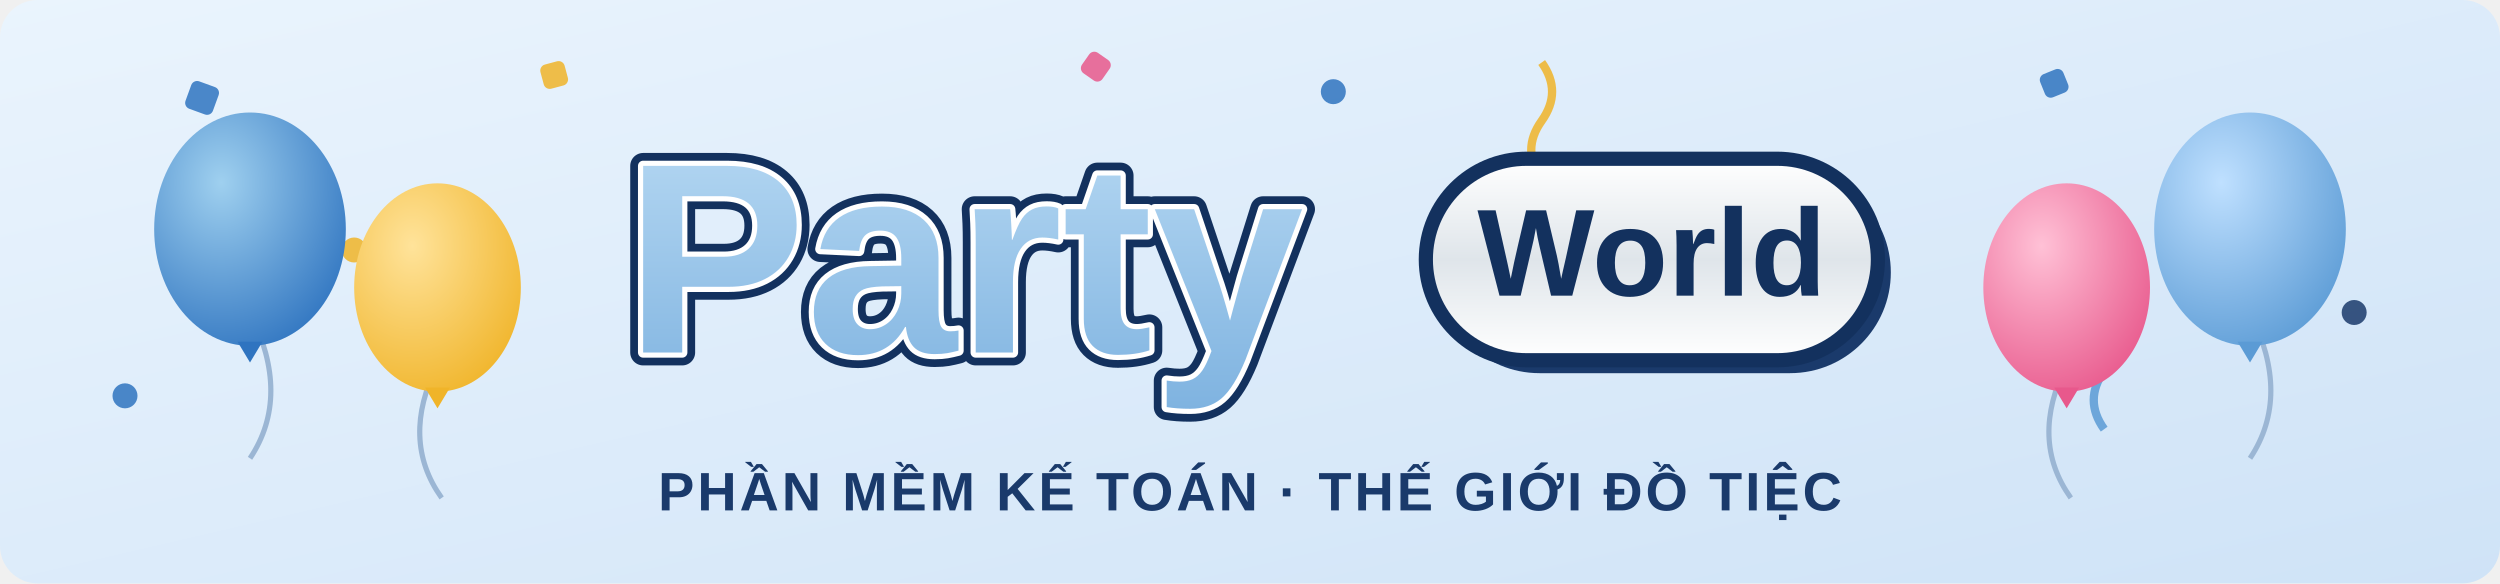
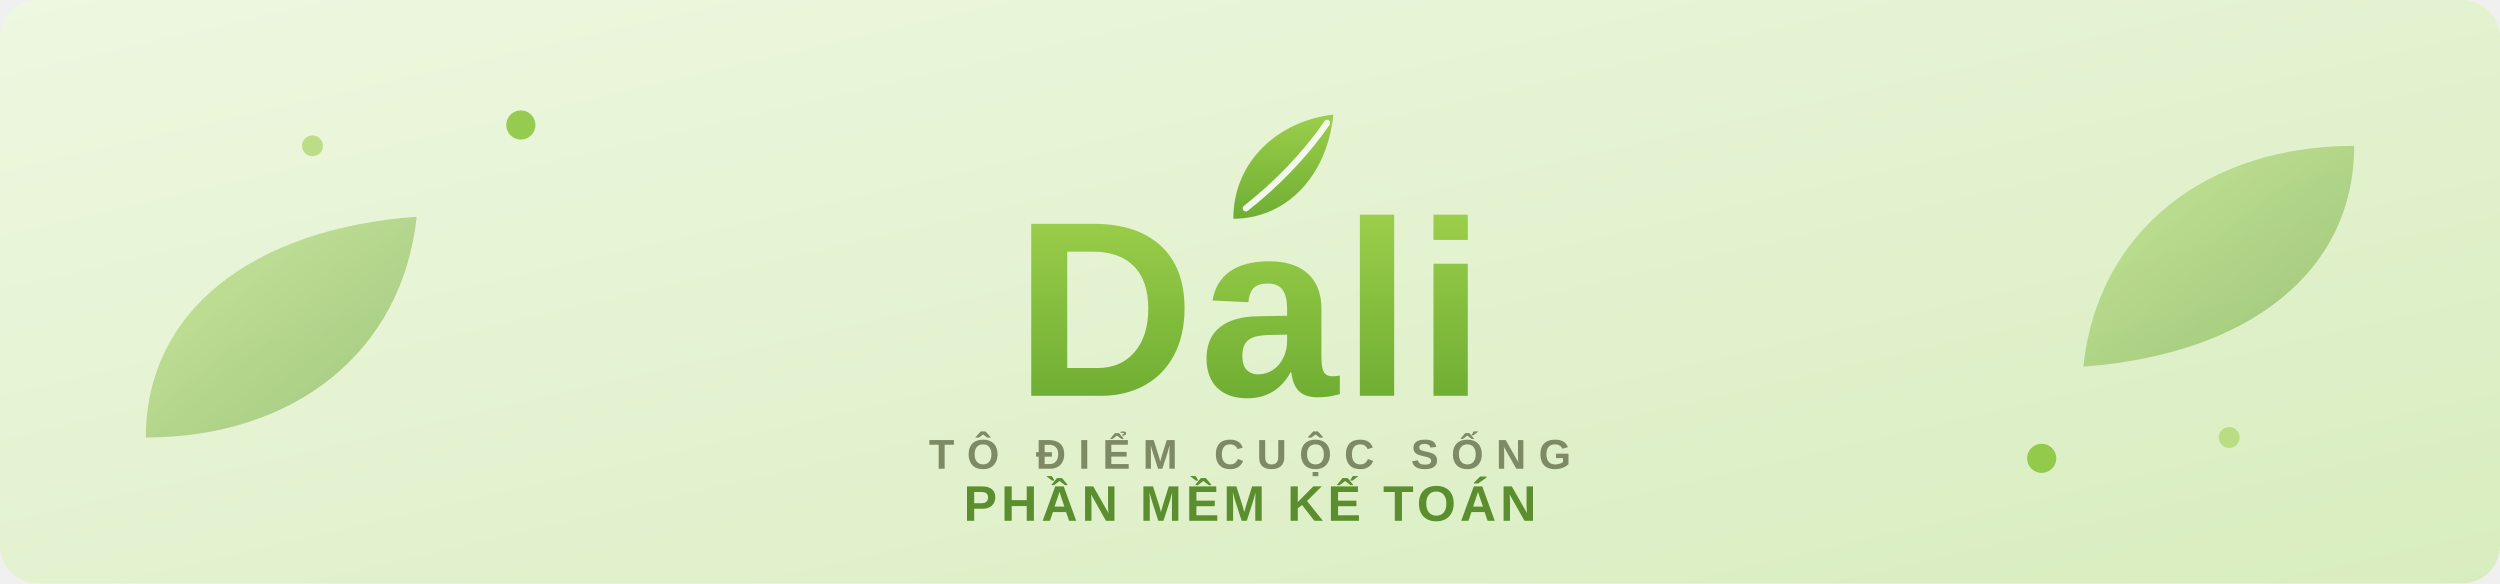
<svg xmlns="http://www.w3.org/2000/svg" viewBox="0 0 1200 280" font-family="'Arial Rounded MT Bold','Trebuchet MS',Arial,sans-serif">
  <defs>
-     <linearGradient id="bg" x1="0" y1="0" x2="1" y2="1">
-       <stop offset="0" stop-color="#eaf4fd" />
-       <stop offset="1" stop-color="#cfe3f7" />
+     <linearGradient id="bbg" x1="0" y1="0" x2="1" y2="1">
+       <stop offset="0" stop-color="#eef7e0" />
+       <stop offset="1" stop-color="#d8edbf" />
    </linearGradient>
-     <linearGradient id="bBlue" x1="0" y1="0" x2="0" y2="1">
-       <stop offset="0" stop-color="#aed3f0" />
-       <stop offset="1" stop-color="#7fb3e0" />
+     <linearGradient id="bdali" x1="0" y1="0" x2="0" y2="1">
+       <stop offset="0" stop-color="#9bce4a" />
+       <stop offset="1" stop-color="#6fae33" />
    </linearGradient>
-     <linearGradient id="bSilver" x1="0" y1="0" x2="0" y2="1">
-       <stop offset="0" stop-color="#ffffff" />
-       <stop offset="0.5" stop-color="#dfe5ea" />
-       <stop offset="1" stop-color="#ffffff" />
+     <linearGradient id="leaf2" x1="0" y1="0" x2="1" y2="1">
+       <stop offset="0" stop-color="#a9d65c" />
+       <stop offset="1" stop-color="#5a9a2a" />
    </linearGradient>
-     <radialGradient id="balA" cx="0.35" cy="0.3" r="0.8">
-       <stop offset="0" stop-color="#bfe0ff" />
-       <stop offset="1" stop-color="#5b9bd5" />
-     </radialGradient>
-     <radialGradient id="balB" cx="0.35" cy="0.3" r="0.8">
-       <stop offset="0" stop-color="#9fd0ef" />
-       <stop offset="1" stop-color="#2f74c0" />
-     </radialGradient>
-     <radialGradient id="balC" cx="0.35" cy="0.3" r="0.8">
-       <stop offset="0" stop-color="#ffe39a" />
-       <stop offset="1" stop-color="#f0b429" />
-     </radialGradient>
-     <radialGradient id="balD" cx="0.35" cy="0.3" r="0.8">
-       <stop offset="0" stop-color="#ffc1d6" />
-       <stop offset="1" stop-color="#e8588c" />
-     </radialGradient>
  </defs>
-   <rect x="0" y="0" width="1200" height="280" rx="18" fill="url(#bg)" />
-   <g opacity="0.85">
-     <rect x="90" y="40" width="14" height="14" rx="3" fill="#2f74c0" transform="rotate(20 97 47)" />
-     <rect x="260" y="30" width="12" height="12" rx="3" fill="#f0b429" transform="rotate(-15 266 36)" />
-     <rect x="520" y="26" width="12" height="12" rx="3" fill="#e8588c" transform="rotate(35 526 32)" />
-     <rect x="1080" y="60" width="14" height="14" rx="3" fill="#1a3a6b" transform="rotate(18 1087 67)" />
-     <rect x="980" y="34" width="12" height="12" rx="3" fill="#2f74c0" transform="rotate(-22 986 40)" />
-     <circle cx="170" cy="120" r="6" fill="#f0b429" />
-     <circle cx="640" cy="44" r="6" fill="#2f74c0" />
-     <circle cx="900" cy="120" r="6" fill="#e8588c" />
-     <circle cx="1130" cy="150" r="6" fill="#1a3a6b" />
-     <circle cx="60" cy="190" r="6" fill="#2f74c0" />
-     <path d="M740 30 q10 14 0 28 q-10 14 0 28" stroke="#f0b429" stroke-width="4" fill="none" />
-     <path d="M1010 150 q10 14 0 28 q-10 14 0 28" stroke="#5b9bd5" stroke-width="4" fill="none" />
+   <rect x="0" y="0" width="1200" height="280" rx="18" fill="url(#bbg)" />
+   <g opacity="0.9">
+     <path d="M70,210 C70,150 120,110 200,104 C193,170 140,210 70,210 Z" fill="url(#leaf2)" opacity="0.55" />
+     <path d="M1130,70 C1130,130 1080,170 1000,176 C1007,110 1060,70 1130,70 Z" fill="url(#leaf2)" opacity="0.55" />
+     <circle cx="250" cy="60" r="7" fill="#8cc63f" />
+     <circle cx="980" cy="220" r="7" fill="#8cc63f" />
+     <circle cx="150" cy="70" r="5" fill="#b6da7c" />
+     <circle cx="1070" cy="210" r="5" fill="#b6da7c" />
  </g>
-   <g>
-     <path d="M120 150 q20 40 0 70" stroke="#9bb6d4" stroke-width="2.5" fill="none" />
-     <ellipse cx="120" cy="110" rx="46" ry="56" fill="url(#balB)" />
-     <path d="M114 164 l12 0 l-6 10 z" fill="#2f74c0" />
-     <path d="M210 175 q-18 36 2 64" stroke="#9bb6d4" stroke-width="2.5" fill="none" />
-     <ellipse cx="210" cy="138" rx="40" ry="50" fill="url(#balC)" />
-     <path d="M204 186 l12 0 l-6 10 z" fill="#f0b429" />
+   <g transform="translate(440,55)">
+     <g transform="translate(150,-2)">
+       <path d="M2,52 C2,24 24,5 50,2 C47,32 27,52 2,52 Z" fill="url(#bdali)" />
+       <path d="M8,47 C22,36 36,22 47,6" stroke="#ffffff" stroke-width="3" fill="none" stroke-linecap="round" opacity="0.9" />
+     </g>
+     <text x="160" y="135" text-anchor="middle" font-size="120" font-weight="800" fill="url(#bdali)" letter-spacing="2">Dali</text>
+     <text x="160" y="170" text-anchor="middle" font-size="20" font-weight="600" fill="#7d8a64" letter-spacing="6">TÔ ĐIỂM CUỘC SỐNG</text>
  </g>
-   <g>
-     <path d="M1080 150 q20 40 0 70" stroke="#9bb6d4" stroke-width="2.5" fill="none" />
-     <ellipse cx="1080" cy="110" rx="46" ry="56" fill="url(#balA)" />
-     <path d="M1074 164 l12 0 l-6 10 z" fill="#5b9bd5" />
-     <path d="M992 175 q-18 36 2 64" stroke="#9bb6d4" stroke-width="2.5" fill="none" />
-     <ellipse cx="992" cy="138" rx="40" ry="50" fill="url(#balD)" />
-     <path d="M986 186 l12 0 l-6 10 z" fill="#e8588c" />
-   </g>
-   <g transform="translate(300,70) scale(0.62)">
-     <g font-size="210" font-weight="900">
-       <text x="0" y="160" fill="none" stroke="#13315e" stroke-width="20" stroke-linejoin="round">Party</text>
-       <text x="0" y="160" fill="none" stroke="#ffffff" stroke-width="8" stroke-linejoin="round">Party</text>
-       <text x="0" y="160" fill="url(#bBlue)">Party</text>
-     </g>
-     <g transform="translate(610,0)">
-       <rect x="20" y="20" width="350" height="156" rx="78" fill="#1a3a6b" />
-       <rect x="10" y="10" width="350" height="156" rx="78" fill="url(#bSilver)" stroke="#13315e" stroke-width="11" />
-       <text x="185" y="116" font-size="96" font-weight="800" fill="#13315e" text-anchor="middle">World</text>
-     </g>
-   </g>
-   <text x="600" y="245" text-anchor="middle" font-size="26" font-weight="700" fill="#1a3a6b" letter-spacing="1.5">
-     PHẦN MỀM KẾ TOÁN · THẾ GIỚI ĐỒ TIỆC
-   </text>
+   <text x="600" y="250" text-anchor="middle" font-size="24" font-weight="700" fill="#5a8e2e" letter-spacing="2">PHẦN MỀM KẾ TOÁN</text>
</svg>
